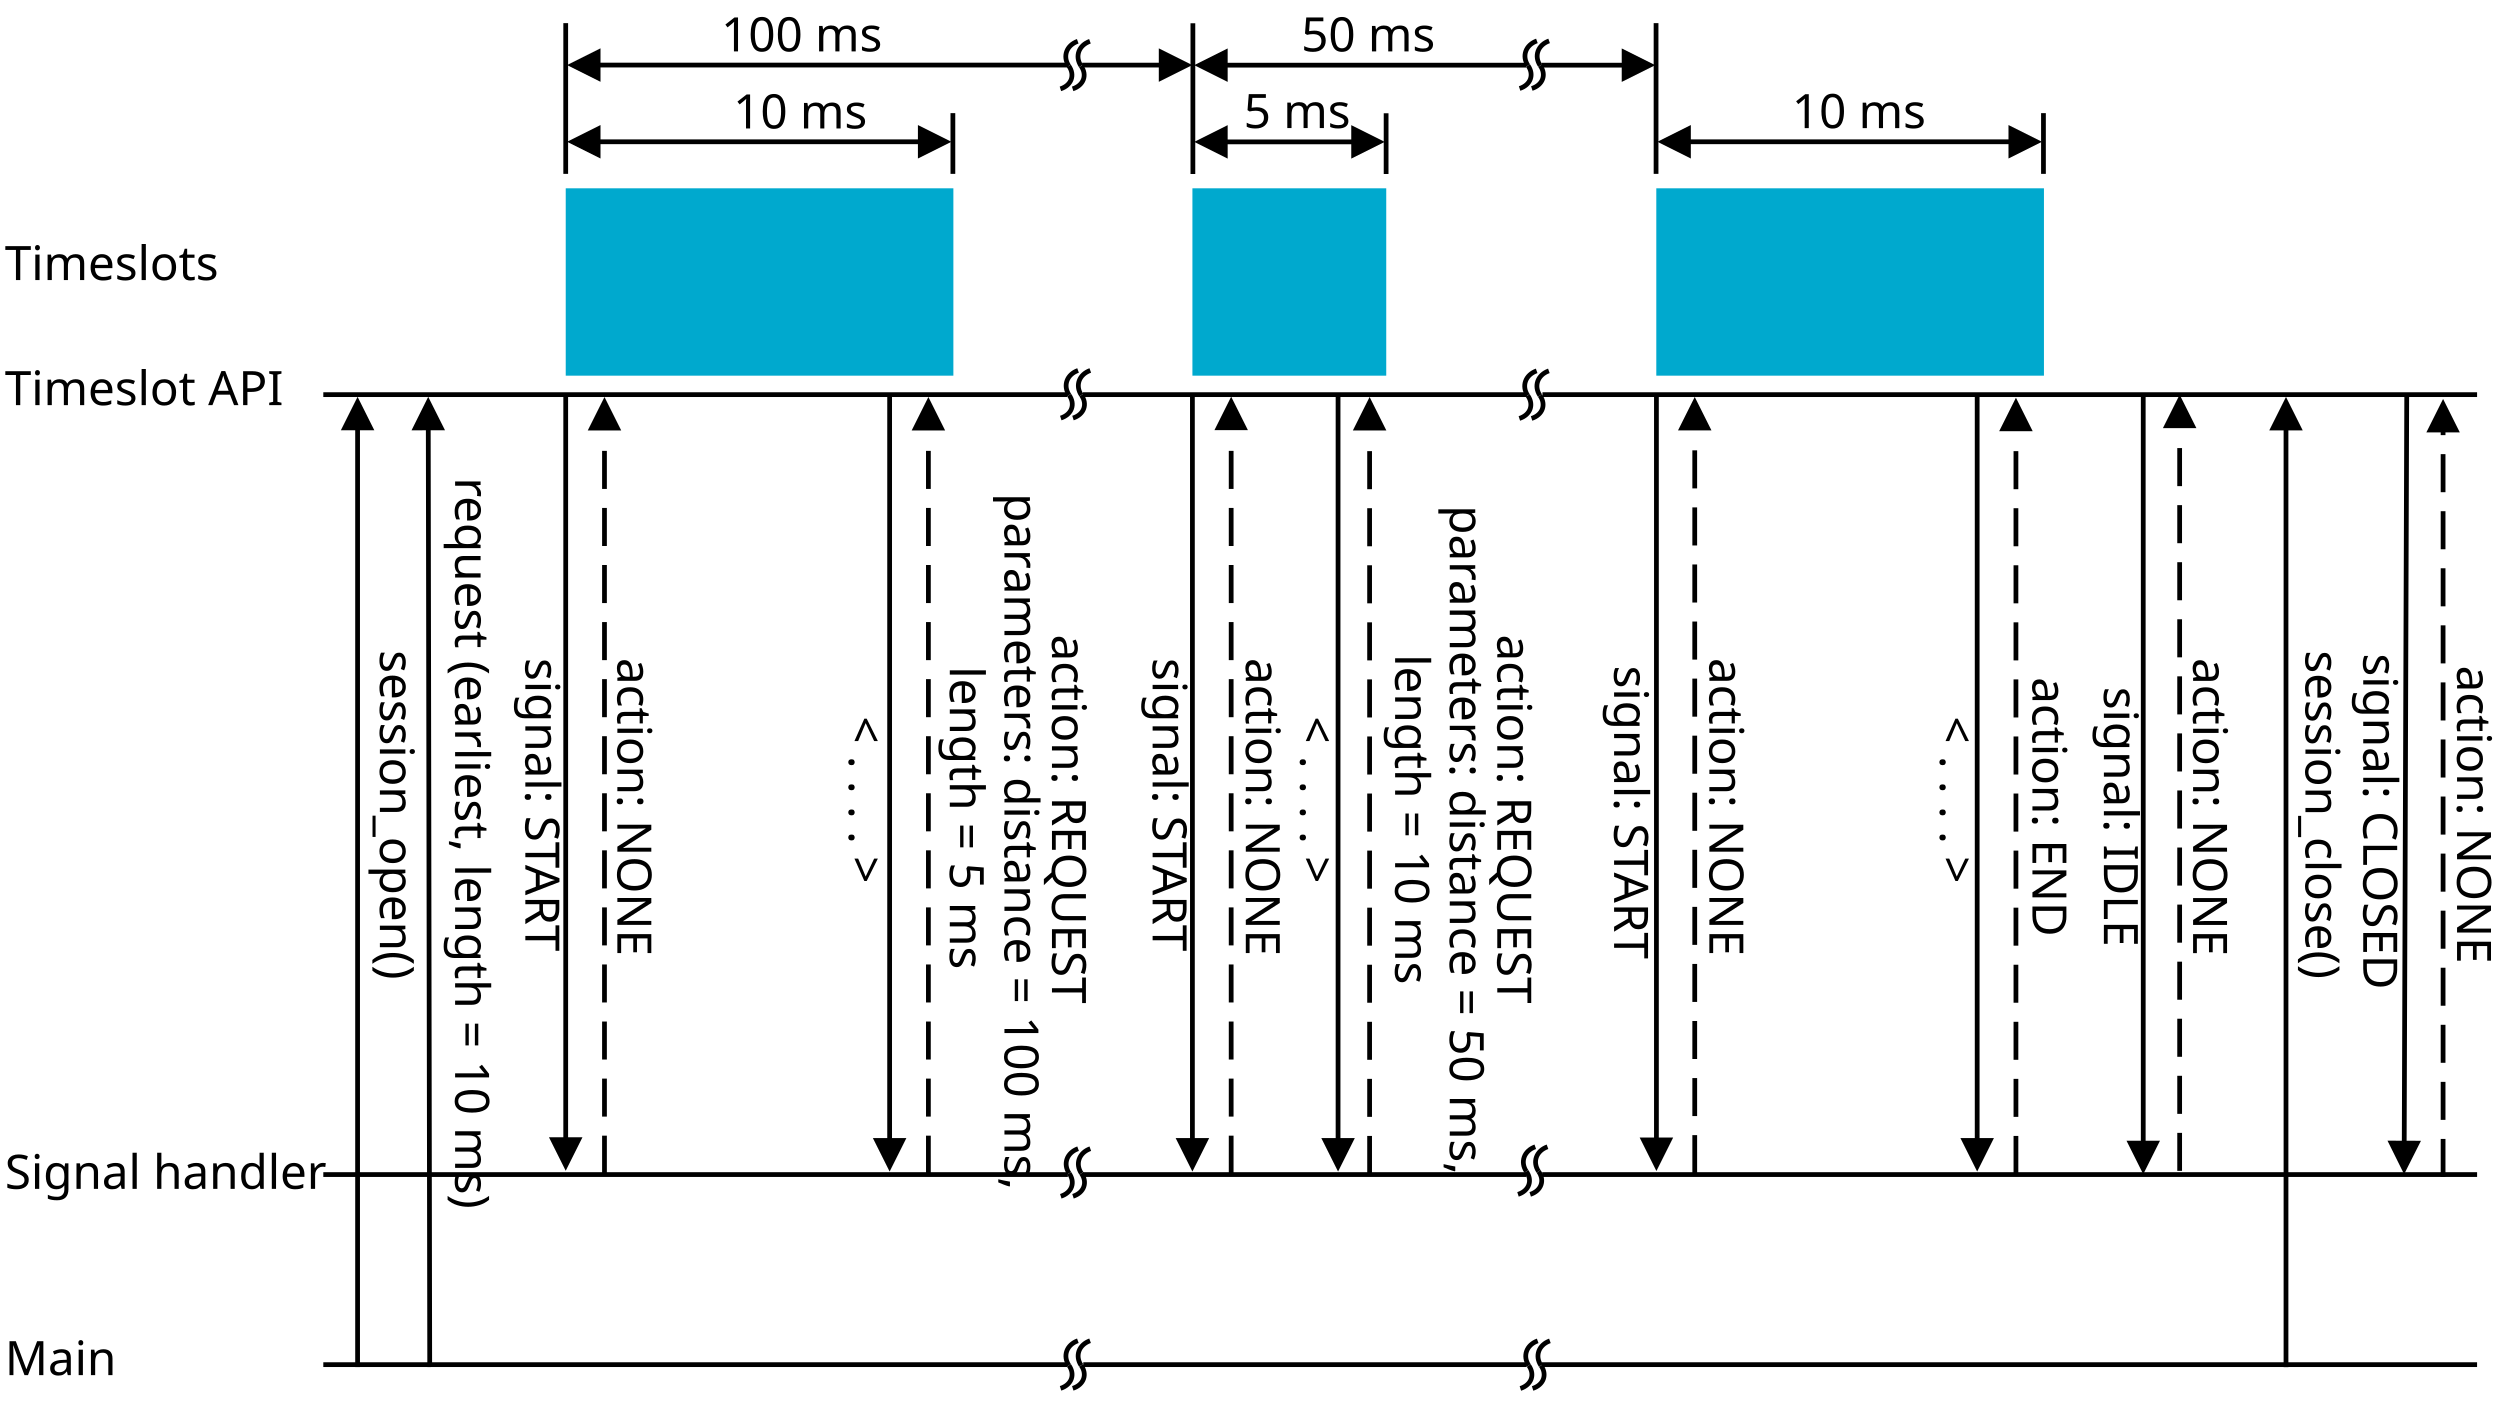
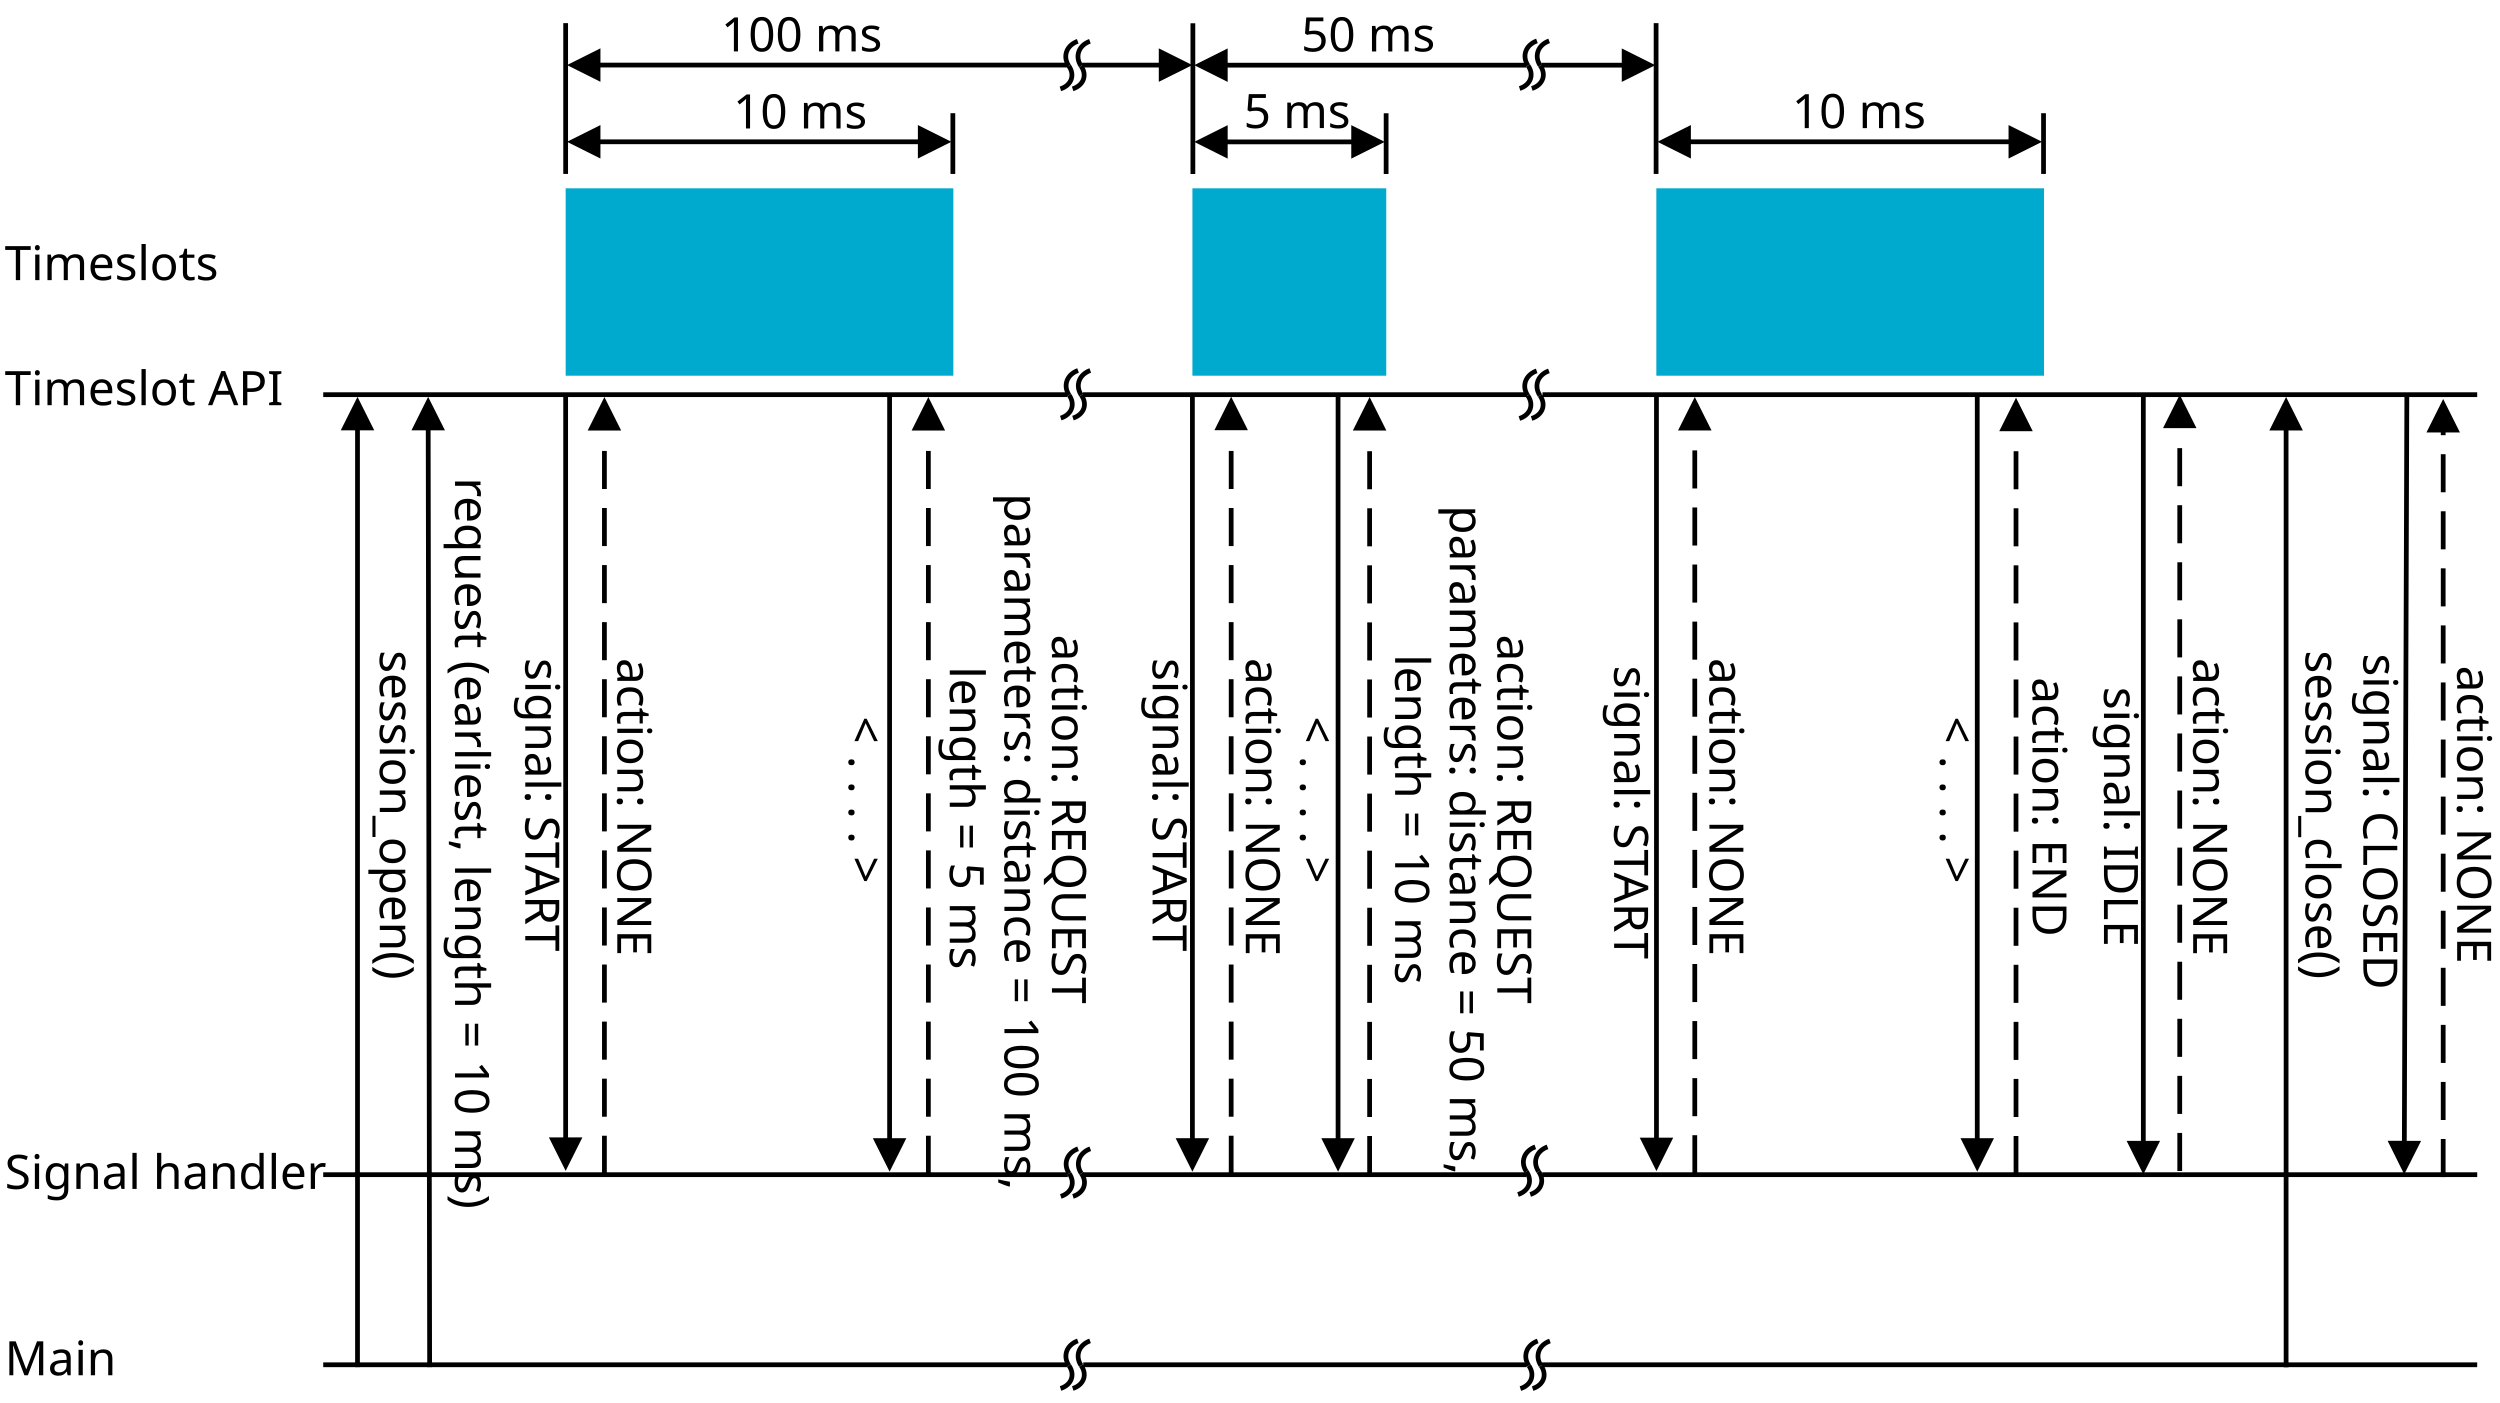
- <svg xmlns="http://www.w3.org/2000/svg" xmlns:xlink="http://www.w3.org/1999/xlink" width="7.301in" height="4.095in" viewBox="0 0 525.68 294.873" xml:space="preserve" color-interpolation-filters="sRGB" class="st13">
-   <style type="text/css">
- 	
- 		.st1 {fill:none}
- 		.st2 {stroke:#000000;stroke-width:1}
- 		.st3 {fill:none;stroke:none;stroke-width:1}
- 		.st4 {fill:#000000;font-family:Calibri;font-size:0.833em}
- 		.st5 {marker-end:url(#mrkr4-81);marker-start:url(#mrkr4-79);stroke:#000000;stroke-width:1}
- 		.st6 {fill:#000000;fill-opacity:1;stroke:#000000;stroke-opacity:1;stroke-width:0.284}
- 		.st7 {marker-start:url(#mrkr4-79);stroke:#000000;stroke-width:1}
- 		.st8 {fill:#00a9ce;stroke:none;stroke-width:1}
- 		.st9 {marker-end:url(#mrkr4-81);stroke:#000000;stroke-width:1}
- 		.st10 {marker-end:url(#mrkr4-81);stroke:#000000;stroke-dasharray:7,5;stroke-width:1}
- 		.st11 {stroke:#000000;stroke-linecap:butt;stroke-width:1}
- 		.st12 {font-size:1em}
- 		.st13 {fill:none;fill-rule:evenodd;font-size:12px;overflow:visible;stroke-linecap:square;stroke-miterlimit:3}
- 	
- 	</style>
+ <svg xmlns="http://www.w3.org/2000/svg" xmlns:xlink="http://www.w3.org/1999/xlink" width="700.908" height="393.164" class="st13" color-interpolation-filters="sRGB" viewBox="0 0 525.68 294.873" xml:space="preserve">
+   <style type="text/css">.st1{fill:none}.st2,.st3{stroke:#000;stroke-width:1}.st3{fill:none;stroke:none}.st4{fill:#000;font-family:Calibri;font-size:.833em}.st5,.st6{stroke:#000}.st5{marker-end:url(#mrkr4-81);marker-start:url(#mrkr4-79);stroke-width:1}.st6{fill:#000;fill-opacity:1;stroke-opacity:1;stroke-width:.284}.st7,.st8{stroke-width:1}.st7{marker-start:url(#mrkr4-79);stroke:#000}.st8{fill:#00a9ce;stroke:none}.st9{marker-end:url(#mrkr4-81)}.st10,.st11,.st9{stroke:#000;stroke-width:1}.st10{marker-end:url(#mrkr4-81);stroke-dasharray:7,5}.st11{stroke-linecap:butt}.st12{font-size:1em}.st13{fill:none;fill-rule:evenodd;font-size:12px;overflow:visible;stroke-linecap:square;stroke-miterlimit:3}</style>
  <defs id="Markers">
    <g id="lend4">
-       <path d="M 2 1 L 0 0 L 2 -1 L 2 1 " style="stroke:none" />
-     </g>
-     <marker id="mrkr4-79" class="st6" refX="6.68" orient="auto" markerUnits="strokeWidth" overflow="visible">
-       <use xlink:href="#lend4" transform="scale(3.52) " />
+       <path d="M 2 1 L 0 0 L 2 -1 L 2 1" style="stroke:none" />
+     </g>
+     <marker id="mrkr4-79" class="st6" markerUnits="strokeWidth" orient="auto" overflow="visible" refX="6.68">
+       <use transform="scale(3.52)" xlink:href="#lend4" />
    </marker>
-     <marker id="mrkr4-81" class="st6" refX="-7.04" orient="auto" markerUnits="strokeWidth" overflow="visible">
-       <use xlink:href="#lend4" transform="scale(-3.52,-3.52) " />
+     <marker id="mrkr4-81" class="st6" markerUnits="strokeWidth" orient="auto" overflow="visible" refX="-7.04">
+       <use transform="scale(-3.52,-3.52)" xlink:href="#lend4" />
    </marker>
  </defs>
  <g>
    <g id="shape2760-1" transform="translate(68.463,-7.8955)">
      <path d="M0 294.87 L155.47 294.87 L0 294.87 Z" class="st1" />
      <path d="M0 294.87 L155.47 294.87" class="st2" />
    </g>
    <g id="shape2761-4" transform="translate(1,-4.21516)">
-       <rect x="0" y="285.934" width="23.409" height="8.938" class="st3" />
-       <text x="-0" y="293.4" class="st4">Main</text>
+       <rect width="23.409" height="8.938" x="0" y="285.934" class="st3" />
+       <text x="0" y="293.4" class="st4">Main</text>
    </g>
    <g id="shape2762-7" transform="translate(68.463,-47.8679)">
      <path d="M0 294.87 L155.57 294.87 L0 294.87 Z" class="st1" />
      <path d="M0 294.87 L155.57 294.87" class="st2" />
    </g>
    <g id="shape2763-10" transform="translate(1,-43.3947)">
-       <rect x="0" y="285.934" width="62.405" height="8.938" class="st3" />
-       <text x="-0" y="293.4" class="st4">Signal handler</text>
+       <rect width="62.405" height="8.938" x="0" y="285.934" class="st3" />
+       <text x="0" y="293.4" class="st4">Signal handler</text>
    </g>
    <g id="shape2764-13" transform="translate(68.463,-211.881)">
      <path d="M0 294.87 L155.44 294.87 L0 294.87 Z" class="st1" />
      <path d="M0 294.87 L155.44 294.87" class="st2" />
    </g>
    <g id="shape2765-16" transform="translate(1,-208.2)">
-       <rect x="0" y="285.934" width="52.767" height="8.938" class="st3" />
-       <text x="-0" y="293.4" class="st4">Timeslot API</text>
+       <rect width="52.767" height="8.938" x="0" y="285.934" class="st3" />
+       <text x="0" y="293.4" class="st4">Timeslot API</text>
    </g>
    <g id="shape2766-19" transform="translate(1,-234.5)">
-       <rect x="0" y="285.934" width="40.759" height="8.938" class="st3" />
-       <text x="-0" y="293.4" class="st4">Timeslots</text>
+       <rect width="40.759" height="8.938" x="0" y="285.934" class="st3" />
+       <text x="0" y="293.4" class="st4">Timeslots</text>
    </g>
    <g id="shape2767-22" transform="translate(371.478,136.26) rotate(90)">
-       <rect x="0" y="282.36" width="62.301" height="12.513" class="st3" />
-       <text x="0.48" y="291.62" class="st4">session_open()</text>
+       <rect width="62.301" height="12.513" x="0" y="282.36" class="st3" />
+       <text x=".48" y="291.62" class="st4">session_open()</text>
    </g>
    <g id="shape2768-25" transform="translate(387.297,97.5193) rotate(90)">
-       <rect x="0" y="282.36" width="139.782" height="12.513" class="st3" />
+       <rect width="139.782" height="12.513" x="0" y="282.36" class="st3" />
      <text x="2.89" y="291.62" class="st4">request (earliest, length = 10 ms)</text>
    </g>
    <g id="shape2769-28" transform="translate(403.778,138.383) rotate(90)">
-       <rect x="0" y="285.785" width="58.056" height="9.088" class="st3" />
-       <text x="-0" y="293.33" class="st4">signal: START</text>
+       <rect width="58.056" height="9.088" x="0" y="285.785" class="st3" />
+       <text x="0" y="293.33" class="st4">signal: START</text>
    </g>
    <g id="shape2770-31" transform="translate(473.33,150.636) rotate(90)">
-       <rect x="0" y="288.795" width="33.548" height="6.078" class="st3" />
-       <text x="-0" y="294.83" class="st4">&lt; . . . . &gt;</text>
+       <rect width="33.548" height="6.078" x="0" y="288.795" class="st3" />
+       <text x="0" y="294.83" class="st4">&lt; . . . . &gt;</text>
    </g>
    <g id="shape2836-34" transform="translate(568.24,150.636) rotate(90)">
-       <rect x="0" y="288.795" width="33.548" height="6.078" class="st3" />
-       <text x="-0" y="294.83" class="st4">&lt; . . . . &gt;</text>
+       <rect width="33.548" height="6.078" x="0" y="288.795" class="st3" />
+       <text x="0" y="294.83" class="st4">&lt; . . . . &gt;</text>
    </g>
    <g id="shape2934-37" transform="translate(702.78,150.636) rotate(90)">
-       <rect x="0" y="288.795" width="33.548" height="6.078" class="st3" />
-       <text x="-0" y="294.83" class="st4">&lt; . . . . &gt;</text>
+       <rect width="33.548" height="6.078" x="0" y="288.795" class="st3" />
+       <text x="0" y="294.83" class="st4">&lt; . . . . &gt;</text>
    </g>
    <g id="shape2935-40" transform="translate(719.981,142.418) rotate(90)">
-       <rect x="0" y="285.785" width="49.984" height="9.088" class="st3" />
-       <text x="-0" y="292.6" class="st4">action: END</text>
+       <rect width="49.984" height="9.088" x="0" y="285.785" class="st3" />
+       <text x="0" y="292.6" class="st4">action: END</text>
    </g>
    <g id="shape2936-43" transform="translate(228.212,-211.881)">
      <path d="M0 294.87 L92.35 294.87 L0 294.87 Z" class="st1" />
      <path d="M0 294.87 L92.35 294.87" class="st2" />
    </g>
    <g id="shape2937-46" transform="translate(228.212,-47.8679)">
      <path d="M0 294.87 L92.28 294.87 L0 294.87 Z" class="st1" />
      <path d="M0 294.87 L92.28 294.87" class="st2" />
    </g>
    <g id="shape2938-49" transform="translate(228.28,-7.8955)">
      <path d="M0 294.87 L92.22 294.87 L0 294.87 Z" class="st1" />
      <path d="M0 294.87 L92.22 294.87" class="st2" />
    </g>
    <g id="shape2939-52" transform="translate(324.743,-7.8955)">
      <path d="M0 294.87 L195.64 294.87 L0 294.87 Z" class="st1" />
      <path d="M0 294.87 L195.64 294.87" class="st2" />
    </g>
    <g id="shape2940-55" transform="translate(324.778,-47.8679)">
      <path d="M0 294.87 L195.61 294.87 L0 294.87 Z" class="st1" />
      <path d="M0 294.87 L195.61 294.87" class="st2" />
    </g>
    <g id="shape2941-58" transform="translate(324.845,-211.881)">
      <path d="M0 294.87 L195.54 294.87 L0 294.87 Z" class="st1" />
      <path d="M0 294.87 L195.54 294.87" class="st2" />
    </g>
    <g id="shape2942-61" transform="translate(737.233,142.418) rotate(90)">
-       <rect x="0" y="288.795" width="49.984" height="6.078" class="st3" />
+       <rect width="49.984" height="6.078" x="0" y="288.795" class="st3" />
      <text x="2.02" y="294.83" class="st4">signal: IDLE</text>
    </g>
    <g id="shape2943-64" transform="translate(776.901,135.44) rotate(90)">
-       <rect x="0" y="283.357" width="63.941" height="11.516" class="st3" />
+       <rect width="63.941" height="11.516" x="0" y="283.357" class="st3" />
      <text x="1.34" y="292.11" class="st4">session_close()</text>
    </g>
    <g id="shape2944-67" transform="translate(790.27,135.44) rotate(90)">
-       <rect x="0" y="285.785" width="63.941" height="9.088" class="st3" />
+       <rect width="63.941" height="9.088" x="0" y="285.785" class="st3" />
      <text x="1.98" y="293.33" class="st4">signal: CLOSED</text>
    </g>
    <g id="shape2945-70" transform="translate(423.128,138.383) rotate(90)">
-       <rect x="0" y="285.785" width="58.056" height="9.088" class="st3" />
-       <text x="-0.01" y="293.33" class="st4">action: NONE</text>
+       <rect width="58.056" height="9.088" x="0" y="285.785" class="st3" />
+       <text x="-.01" y="293.33" class="st4">action: NONE</text>
    </g>
    <g id="shape3010-73" transform="translate(119.215,-265.055)">
      <path d="M6.68 294.87 L7.04 294.87 L73.79 294.87" class="st5" />
    </g>
    <g id="shape3011-82" transform="translate(119.215,-281.188)">
      <path d="M6.68 294.87 L7.04 294.87 L104.91 294.87" class="st7" />
    </g>
    <g id="shape3012-87" transform="translate(-175.93,36.067) rotate(-90)">
      <path d="M0 294.87 L30.7 294.87 L0 294.87 Z" class="st1" />
      <path d="M0 294.87 L30.7 294.87" class="st2" />
    </g>
    <g id="shape3013-90" transform="translate(-94.5114,36.067) rotate(-90)">
      <path d="M0 294.87 L11.77 294.87 L0 294.87 Z" class="st1" />
      <path d="M0 294.87 L11.77 294.87" class="st2" />
    </g>
    <g id="shape3014-93" transform="translate(251.103,-265.034)">
      <path d="M6.68 294.87 L7.04 294.87 L33.03 294.87" class="st5" />
    </g>
    <g id="shape3015-100" transform="translate(251.103,-281.166)">
      <path d="M6.68 294.87 L7.04 294.87 L69.3 294.87" class="st7" />
    </g>
    <g id="shape3016-105" transform="translate(-44.0411,36.0885) rotate(-90)">
      <path d="M0 294.87 L30.7 294.87 L0 294.87 Z" class="st1" />
      <path d="M0 294.87 L30.7 294.87" class="st2" />
    </g>
    <g id="shape3017-108" transform="translate(-3.40652,36.0885) rotate(-90)">
      <path d="M0 294.87 L11.77 294.87 L0 294.87 Z" class="st1" />
      <path d="M0 294.87 L11.77 294.87" class="st2" />
    </g>
    <g id="shape3018-111" transform="translate(348.504,-265.055)">
      <path d="M6.68 294.87 L7.04 294.87 L73.84 294.87" class="st5" />
    </g>
    <g id="shape3019-118" transform="translate(53.3601,36.067) rotate(-90)">
      <path d="M0 294.87 L30.7 294.87 L0 294.87 Z" class="st1" />
      <path d="M0 294.87 L30.7 294.87" class="st2" />
    </g>
    <g id="shape3020-121" transform="translate(134.828,36.067) rotate(-90)">
      <path d="M0 294.87 L11.77 294.87 L0 294.87 Z" class="st1" />
      <path d="M0 294.87 L11.77 294.87" class="st2" />
    </g>
    <g id="shape3021-124" transform="translate(118.943,-215.873)">
-       <rect x="0" y="255.472" width="81.519" height="39.401" class="st8" />
+       <rect width="81.519" height="39.401" x="0" y="255.472" class="st8" />
    </g>
    <g id="shape3022-126" transform="translate(250.731,-215.873)">
-       <rect x="0" y="255.472" width="40.759" height="39.401" class="st8" />
+       <rect width="40.759" height="39.401" x="0" y="255.472" class="st8" />
    </g>
    <g id="shape3023-128" transform="translate(348.282,-215.873)">
-       <rect x="0" y="255.472" width="81.519" height="39.401" class="st8" />
+       <rect width="81.519" height="39.401" x="0" y="255.472" class="st8" />
    </g>
    <g id="shape3024-130" transform="translate(250.702,308.558) rotate(180)">
      <path d="M6.68 294.87 L7.04 294.87 L22.67 294.87" class="st7" />
    </g>
    <g id="shape3025-135" transform="translate(324.642,-281.166)">
      <path d="M0 294.87 L16.37 294.87" class="st9" />
    </g>
    <g id="shape3026-140" transform="translate(-167.778,246.316) rotate(-90)">
      <path d="M0 294.87 L153.97 294.87 L155.79 294.87" class="st10" />
    </g>
    <g id="shape3027-145" transform="translate(-175.93,246.205) rotate(-90)">
      <path d="M6.68 294.87 L7.04 294.87 L8.4 294.87 L8.86 294.87 L162.47 294.87" class="st7" />
    </g>
    <g id="shape3028-150" transform="translate(535.69,138.383) rotate(90)">
-       <rect x="0" y="285.785" width="58.056" height="9.088" class="st3" />
-       <text x="-0" y="293.33" class="st4">signal: START</text>
+       <rect width="58.056" height="9.088" x="0" y="285.785" class="st3" />
+       <text x="0" y="293.33" class="st4">signal: START</text>
    </g>
    <g id="shape3029-153" transform="translate(555.286,138.383) rotate(90)">
-       <rect x="0" y="285.785" width="58.056" height="9.088" class="st3" />
-       <text x="-0.01" y="293.33" class="st4">action: NONE</text>
+       <rect width="58.056" height="9.088" x="0" y="285.785" class="st3" />
+       <text x="-.01" y="293.33" class="st4">action: NONE</text>
    </g>
    <g id="shape3030-156" transform="translate(-35.9893,246.316) rotate(-90)">
      <path d="M0 294.87 L154.04 294.87 L155.86 294.87" class="st10" />
    </g>
    <g id="shape3031-161" transform="translate(-44.1412,246.373) rotate(-90)">
      <path d="M6.68 294.87 L7.04 294.87 L8.4 294.87 L8.86 294.87 L162.49 294.87" class="st7" />
    </g>
    <g id="shape3032-166" transform="translate(632.733,139.976) rotate(90)">
-       <rect x="0" y="285.785" width="54.869" height="9.088" class="st3" />
-       <text x="-0" y="293.33" class="st4">signal: START</text>
+       <rect width="54.869" height="9.088" x="0" y="285.785" class="st3" />
+       <text x="0" y="293.33" class="st4">signal: START</text>
    </g>
    <g id="shape3033-169" transform="translate(652.77,138.383) rotate(90)">
-       <rect x="0" y="285.785" width="58.056" height="9.088" class="st3" />
-       <text x="-0.01" y="293.33" class="st4">action: NONE</text>
+       <rect width="58.056" height="9.088" x="0" y="285.785" class="st3" />
+       <text x="-.01" y="293.33" class="st4">action: NONE</text>
    </g>
    <g id="shape3034-172" transform="translate(61.4947,246.205) rotate(-90)">
      <path d="M0 294.87 L153.86 294.87 L155.69 294.87" class="st10" />
    </g>
    <g id="shape3035-177" transform="translate(53.4369,246.261) rotate(-90)">
      <path d="M6.68 294.87 L7.04 294.87 L8.4 294.87 L8.86 294.87 L162.48 294.87" class="st7" />
    </g>
    <g id="shape3036-182" transform="translate(-99.661,246.316) rotate(-90)">
      <path d="M0 294.87 L153.97 294.87 L155.79 294.87" class="st10" />
    </g>
    <g id="shape3037-187" transform="translate(-107.813,246.373) rotate(-90)">
      <path d="M6.68 294.87 L7.04 294.87 L8.4 294.87 L8.86 294.87 L162.58 294.87" class="st7" />
    </g>
    <g id="shape3038-192" transform="translate(-6.87885,246.373) rotate(-90)">
      <path d="M0 294.87 L154.03 294.87 L155.85 294.87" class="st10" />
    </g>
    <g id="shape3039-197" transform="translate(-13.5122,246.373) rotate(-90)">
      <path d="M6.68 294.87 L7.04 294.87 L8.4 294.87 L8.86 294.87 L162.55 294.87" class="st7" />
    </g>
    <g id="shape3040-202" transform="translate(129.041,246.373) rotate(-90)">
      <path d="M0 294.87 L153.88 294.87 L155.7 294.87" class="st10" />
    </g>
    <g id="shape3041-207" transform="translate(120.889,246.373) rotate(-90)">
      <path d="M6.68 294.87 L7.04 294.87 L8.4 294.87 L8.86 294.87 L162.55 294.87" class="st7" />
    </g>
    <g id="shape3042-212" transform="translate(155.812,246.926) rotate(-90)">
      <path d="M6.68 294.87 L7.04 294.87 L8.4 294.87 L8.86 294.87 L163.03 294.87" class="st7" />
    </g>
    <g id="shape3043-217" transform="translate(210.674,245.937) rotate(-89.8077)">
      <path d="M6.68 294.87 L7.04 294.87 L8.4 294.87 L8.86 294.87 L163.03 294.87" class="st7" />
    </g>
    <g id="shape3044-222" transform="translate(185.832,287.002) rotate(-90)">
      <path d="M0 294.87 L195.23 294.87 L196.49 294.87" class="st9" />
    </g>
    <g id="shape3045-227" transform="translate(-219.698,286.977) rotate(-90)">
      <path d="M0 294.87 L195.22 294.87 L196.49 294.87" class="st9" />
    </g>
    <g id="shape3046-232" transform="translate(-204.53,287.431) rotate(-90.0883)">
      <path d="M0 294.87 L195.22 294.87 L196.49 294.87" class="st9" />
    </g>
    <g id="shape3047-237" transform="translate(753.765,138.383) rotate(90)">
-       <rect x="0" y="285.785" width="58.056" height="9.088" class="st3" />
-       <text x="-0" y="292.6" class="st4">action: NONE</text>
+       <rect width="58.056" height="9.088" x="0" y="285.785" class="st3" />
+       <text x="0" y="292.6" class="st4">action: NONE</text>
    </g>
    <g id="shape3048-240" transform="translate(163.468,245.731) rotate(-90)">
      <path d="M0 294.87 L153.88 294.87 L155.7 294.87" class="st10" />
    </g>
    <g id="shape3049-245" transform="translate(810.446,139.976) rotate(90)">
-       <rect x="0" y="286.721" width="54.869" height="8.152" class="st3" />
-       <text x="-0" y="293.77" class="st4">action: NONE</text>
+       <rect width="54.869" height="8.152" x="0" y="286.721" class="st3" />
+       <text x="0" y="293.77" class="st4">action: NONE</text>
    </g>
    <g id="shape3050-248" transform="translate(218.866,247.005) rotate(-90)">
      <path d="M0 294.87 L154.23 294.87 L156.07 294.87" class="st10" />
    </g>
    <g id="group3051-253" transform="translate(222.971,-276.182)">
      <g id="group3052-254" transform="translate(99.5152,17.2963) rotate(20)">
        <g id="shape3053-255" transform="translate(-293.45,289.731) rotate(-90)">
          <path d="M-0 294.87 A4.968 3.887 83.34 0 1 5.51 294.87" class="st11" />
        </g>
        <g id="shape3054-258" transform="translate(296.296,289.731) rotate(90)">
          <path d="M-0 294.87 A4.964 3.629 84.83 0 1 5.14 294.87" class="st11" />
        </g>
      </g>
      <g id="group3055-261" transform="translate(102.084,17.2963) rotate(20)">
        <g id="shape3056-262" transform="translate(-293.45,289.731) rotate(-90)">
          <path d="M-0 294.87 A4.968 3.887 83.34 0 1 5.51 294.87" class="st11" />
        </g>
        <g id="shape3057-265" transform="translate(296.296,289.731) rotate(90)">
          <path d="M-0 294.87 A4.964 3.629 84.83 0 1 5.14 294.87" class="st11" />
        </g>
      </g>
    </g>
    <g id="group3058-268" transform="translate(319.532,-276.261)">
      <g id="group3059-269" transform="translate(99.5152,17.2963) rotate(20)">
        <g id="shape3060-270" transform="translate(-293.45,289.731) rotate(-90)">
          <path d="M-0 294.87 A4.968 3.887 83.34 0 1 5.51 294.87" class="st11" />
        </g>
        <g id="shape3061-273" transform="translate(296.296,289.731) rotate(90)">
          <path d="M-0 294.87 A4.964 3.629 84.83 0 1 5.14 294.87" class="st11" />
        </g>
      </g>
      <g id="group3062-276" transform="translate(102.084,17.2963) rotate(20)">
        <g id="shape3063-277" transform="translate(-293.45,289.731) rotate(-90)">
          <path d="M-0 294.87 A4.968 3.887 83.34 0 1 5.51 294.87" class="st11" />
        </g>
        <g id="shape3064-280" transform="translate(296.296,289.731) rotate(90)">
          <path d="M-0 294.87 A4.964 3.629 84.83 0 1 5.14 294.87" class="st11" />
        </g>
      </g>
    </g>
    <g id="group3065-283" transform="translate(223.042,-206.958)">
      <g id="group3066-284" transform="translate(99.5152,17.2963) rotate(20)">
        <g id="shape3067-285" transform="translate(-293.45,289.731) rotate(-90)">
          <path d="M-0 294.87 A4.968 3.887 83.34 0 1 5.51 294.87" class="st11" />
        </g>
        <g id="shape3068-288" transform="translate(296.296,289.731) rotate(90)">
          <path d="M-0 294.87 A4.964 3.629 84.83 0 1 5.14 294.87" class="st11" />
        </g>
      </g>
      <g id="group3069-291" transform="translate(102.084,17.2963) rotate(20)">
        <g id="shape3070-292" transform="translate(-293.45,289.731) rotate(-90)">
          <path d="M-0 294.87 A4.968 3.887 83.34 0 1 5.51 294.87" class="st11" />
        </g>
        <g id="shape3071-295" transform="translate(296.296,289.731) rotate(90)">
          <path d="M-0 294.87 A4.964 3.629 84.83 0 1 5.14 294.87" class="st11" />
        </g>
      </g>
    </g>
    <g id="group3072-298" transform="translate(319.479,-206.875)">
      <g id="group3073-299" transform="translate(99.5152,17.2963) rotate(20)">
        <g id="shape3074-300" transform="translate(-293.45,289.731) rotate(-90)">
          <path d="M-0 294.87 A4.968 3.887 83.34 0 1 5.51 294.87" class="st11" />
        </g>
        <g id="shape3075-303" transform="translate(296.296,289.731) rotate(90)">
          <path d="M-0 294.87 A4.964 3.629 84.83 0 1 5.14 294.87" class="st11" />
        </g>
      </g>
      <g id="group3076-306" transform="translate(102.084,17.2963) rotate(20)">
        <g id="shape3077-307" transform="translate(-293.45,289.731) rotate(-90)">
          <path d="M-0 294.87 A4.968 3.887 83.34 0 1 5.51 294.87" class="st11" />
        </g>
        <g id="shape3078-310" transform="translate(296.296,289.731) rotate(90)">
          <path d="M-0 294.87 A4.964 3.629 84.83 0 1 5.14 294.87" class="st11" />
        </g>
      </g>
    </g>
    <g id="group3079-313" transform="translate(319.193,-43.7036)">
      <g id="group3080-314" transform="translate(99.5152,17.2963) rotate(20)">
        <g id="shape3081-315" transform="translate(-293.45,289.731) rotate(-90)">
          <path d="M-0 294.87 A4.968 3.887 83.34 0 1 5.51 294.87" class="st11" />
        </g>
        <g id="shape3082-318" transform="translate(296.296,289.731) rotate(90)">
          <path d="M-0 294.87 A4.964 3.629 84.83 0 1 5.14 294.87" class="st11" />
        </g>
      </g>
      <g id="group3083-321" transform="translate(102.084,17.2963) rotate(20)">
        <g id="shape3084-322" transform="translate(-293.45,289.731) rotate(-90)">
          <path d="M-0 294.87 A4.968 3.887 83.34 0 1 5.51 294.87" class="st11" />
        </g>
        <g id="shape3085-325" transform="translate(296.296,289.731) rotate(90)">
          <path d="M-0 294.87 A4.964 3.629 84.83 0 1 5.14 294.87" class="st11" />
        </g>
      </g>
    </g>
    <g id="group3086-328" transform="translate(223.047,-43.3031)">
      <g id="group3087-329" transform="translate(99.5152,17.2963) rotate(20)">
        <g id="shape3088-330" transform="translate(-293.45,289.731) rotate(-90)">
          <path d="M-0 294.87 A4.968 3.887 83.34 0 1 5.51 294.87" class="st11" />
        </g>
        <g id="shape3089-333" transform="translate(296.296,289.731) rotate(90)">
          <path d="M-0 294.87 A4.964 3.629 84.83 0 1 5.14 294.87" class="st11" />
        </g>
      </g>
      <g id="group3090-336" transform="translate(102.084,17.2963) rotate(20)">
        <g id="shape3091-337" transform="translate(-293.45,289.731) rotate(-90)">
          <path d="M-0 294.87 A4.968 3.887 83.34 0 1 5.51 294.87" class="st11" />
        </g>
        <g id="shape3092-340" transform="translate(296.296,289.731) rotate(90)">
          <path d="M-0 294.87 A4.964 3.629 84.83 0 1 5.14 294.87" class="st11" />
        </g>
      </g>
    </g>
    <g id="group3093-343" transform="translate(222.998,-2.91308)">
      <g id="group3094-344" transform="translate(99.5152,17.2963) rotate(20)">
        <g id="shape3095-345" transform="translate(-293.45,289.731) rotate(-90)">
          <path d="M-0 294.87 A4.968 3.887 83.34 0 1 5.51 294.87" class="st11" />
        </g>
        <g id="shape3096-348" transform="translate(296.296,289.731) rotate(90)">
          <path d="M-0 294.87 A4.964 3.629 84.83 0 1 5.14 294.87" class="st11" />
        </g>
      </g>
      <g id="group3097-351" transform="translate(102.084,17.2963) rotate(20)">
        <g id="shape3098-352" transform="translate(-293.45,289.731) rotate(-90)">
          <path d="M-0 294.87 A4.968 3.887 83.34 0 1 5.51 294.87" class="st11" />
        </g>
        <g id="shape3099-355" transform="translate(296.296,289.731) rotate(90)">
          <path d="M-0 294.87 A4.964 3.629 84.83 0 1 5.14 294.87" class="st11" />
        </g>
      </g>
    </g>
    <g id="group3100-358" transform="translate(319.697,-2.88971)">
      <g id="group3101-359" transform="translate(99.5152,17.2963) rotate(20)">
        <g id="shape3102-360" transform="translate(-293.45,289.731) rotate(-90)">
          <path d="M-0 294.87 A4.968 3.887 83.34 0 1 5.51 294.87" class="st11" />
        </g>
        <g id="shape3103-363" transform="translate(296.296,289.731) rotate(90)">
          <path d="M-0 294.87 A4.964 3.629 84.83 0 1 5.14 294.87" class="st11" />
        </g>
      </g>
      <g id="group3104-366" transform="translate(102.084,17.2963) rotate(20)">
        <g id="shape3105-367" transform="translate(-293.45,289.731) rotate(-90)">
          <path d="M-0 294.87 A4.968 3.887 83.34 0 1 5.51 294.87" class="st11" />
        </g>
        <g id="shape3106-370" transform="translate(296.296,289.731) rotate(90)">
          <path d="M-0 294.87 A4.964 3.629 84.83 0 1 5.14 294.87" class="st11" />
        </g>
      </g>
    </g>
    <g id="shape3107-373" transform="translate(490.788,99.0767) rotate(90)">
-       <rect x="0" y="261.311" width="136.667" height="33.562" class="st3" />
-       <text x="34.37" y="269.59" class="st4">action: REQUEST <tspan x="4.65" dy="1em" class="st12">parameters: distance = 100 ms,  </tspan>
-         <tspan x="41.05" dy="1.15em" class="st12">length = 5 ms</tspan>
+       <rect width="136.667" height="33.562" x="0" y="261.311" class="st3" />
+       <text x="34.37" y="269.59" class="st4">action: REQUEST <tspan x="4.65" class="st12" dy="1em">parameters: distance = 100 ms, </tspan>
+         <tspan x="41.05" class="st12" dy="1.15em">length = 5 ms</tspan>
      </text>
    </g>
    <g id="shape3109-378" transform="translate(584.434,101.66) rotate(90)">
-       <rect x="0" y="261.311" width="131.5" height="33.562" class="st3" />
-       <text x="31.78" y="269.59" class="st4">action: REQUEST <tspan x="4.6" dy="1em" class="st12">parameters: distance = 50 ms,  </tspan>
-         <tspan x="35.93" dy="1.15em" class="st12">length = 10 ms</tspan>
+       <rect width="131.5" height="33.562" x="0" y="261.311" class="st3" />
+       <text x="31.78" y="269.59" class="st4">action: REQUEST <tspan x="4.6" class="st12" dy="1em">parameters: distance = 50 ms, </tspan>
+         <tspan x="35.93" class="st12" dy="1.15em">length = 10 ms</tspan>
      </text>
    </g>
    <g id="shape3111-383" transform="translate(146.277,-281.787)">
-       <rect x="0" y="283.101" width="40.069" height="11.772" class="st3" />
+       <rect width="40.069" height="11.772" x="0" y="283.101" class="st3" />
      <text x="5.35" y="292.59" class="st4">100 ms</text>
    </g>
    <g id="shape3113-386" transform="translate(265.717,-281.779)">
-       <rect x="0" y="283.101" width="40.069" height="11.772" class="st3" />
+       <rect width="40.069" height="11.772" x="0" y="283.101" class="st3" />
      <text x="7.89" y="292.59" class="st4">50 ms</text>
    </g>
    <g id="shape3114-389" transform="translate(146.277,-265.585)">
-       <rect x="0" y="283.101" width="40.069" height="11.772" class="st3" />
+       <rect width="40.069" height="11.772" x="0" y="283.101" class="st3" />
      <text x="7.89" y="292.59" class="st4">10 ms</text>
    </g>
    <g id="shape3115-392" transform="translate(256.823,-265.664)">
-       <rect x="0" y="283.101" width="28.63" height="11.772" class="st3" />
+       <rect width="28.63" height="11.772" x="0" y="283.101" class="st3" />
      <text x="4.7" y="292.59" class="st4">5 ms</text>
    </g>
    <g id="shape3116-395" transform="translate(368.908,-265.65)">
-       <rect x="0" y="283.101" width="40.069" height="11.772" class="st3" />
+       <rect width="40.069" height="11.772" x="0" y="283.101" class="st3" />
      <text x="7.89" y="292.59" class="st4">10 ms</text>
    </g>
  </g>
</svg>
